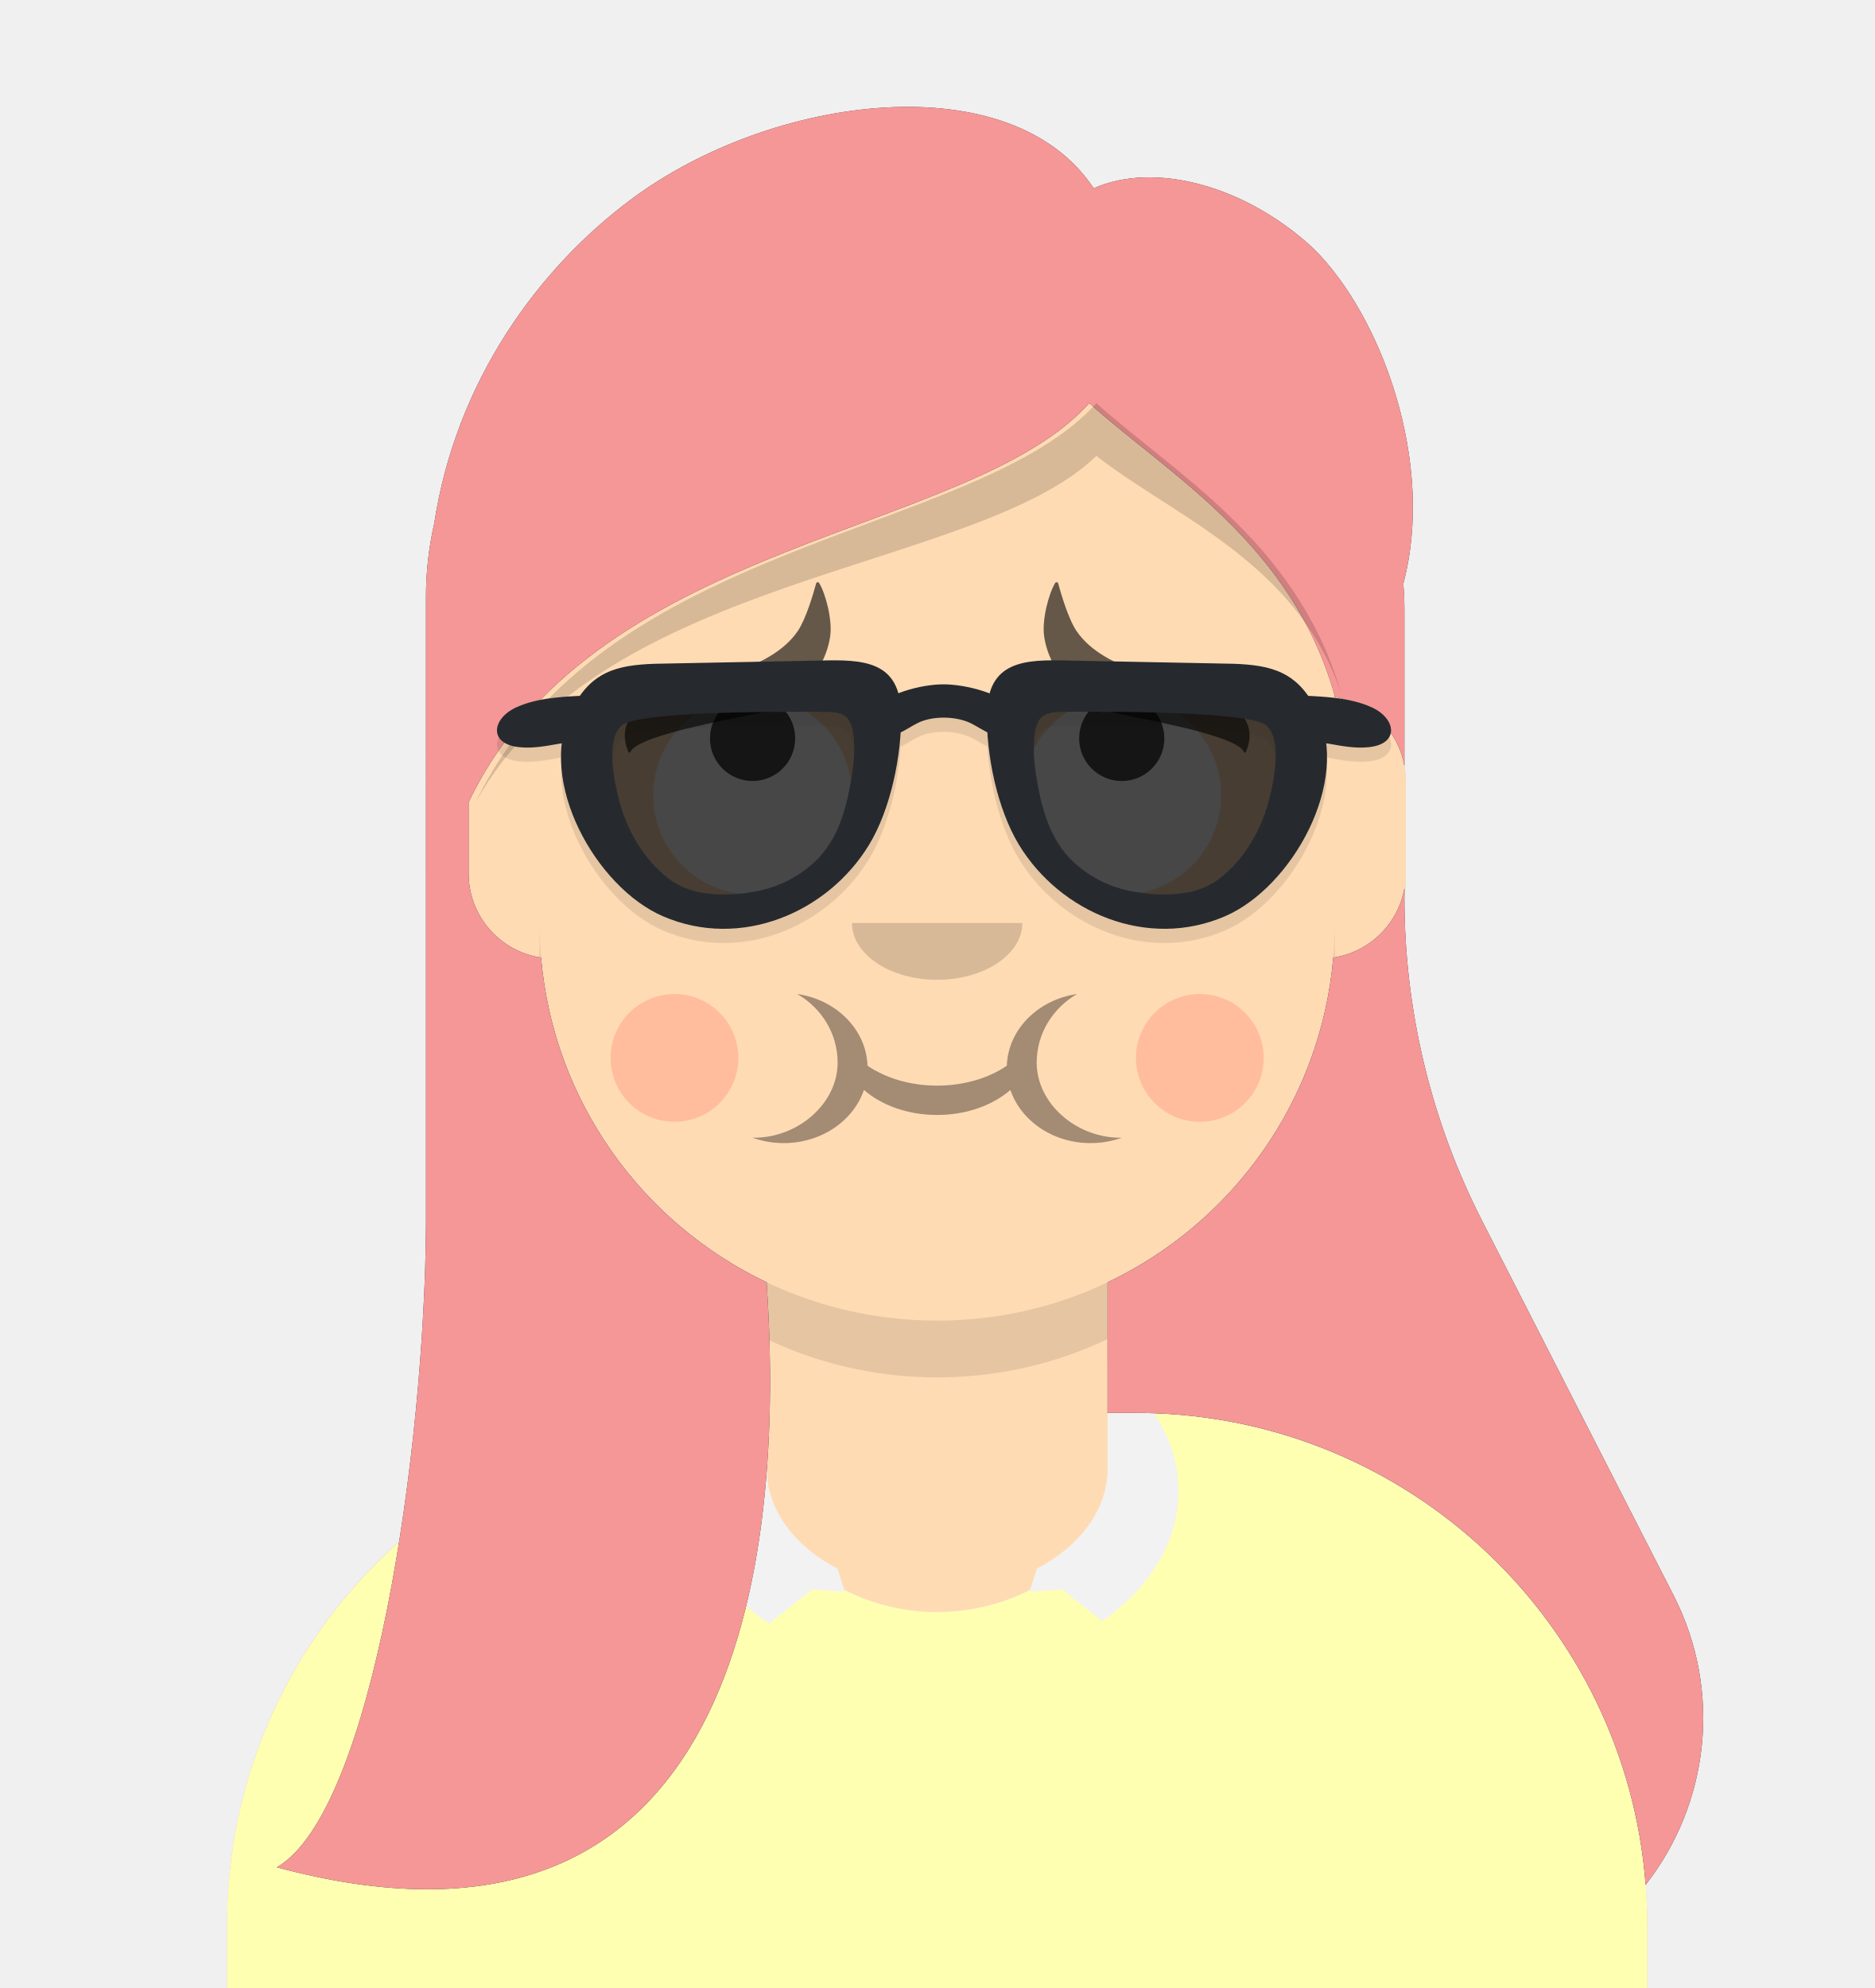
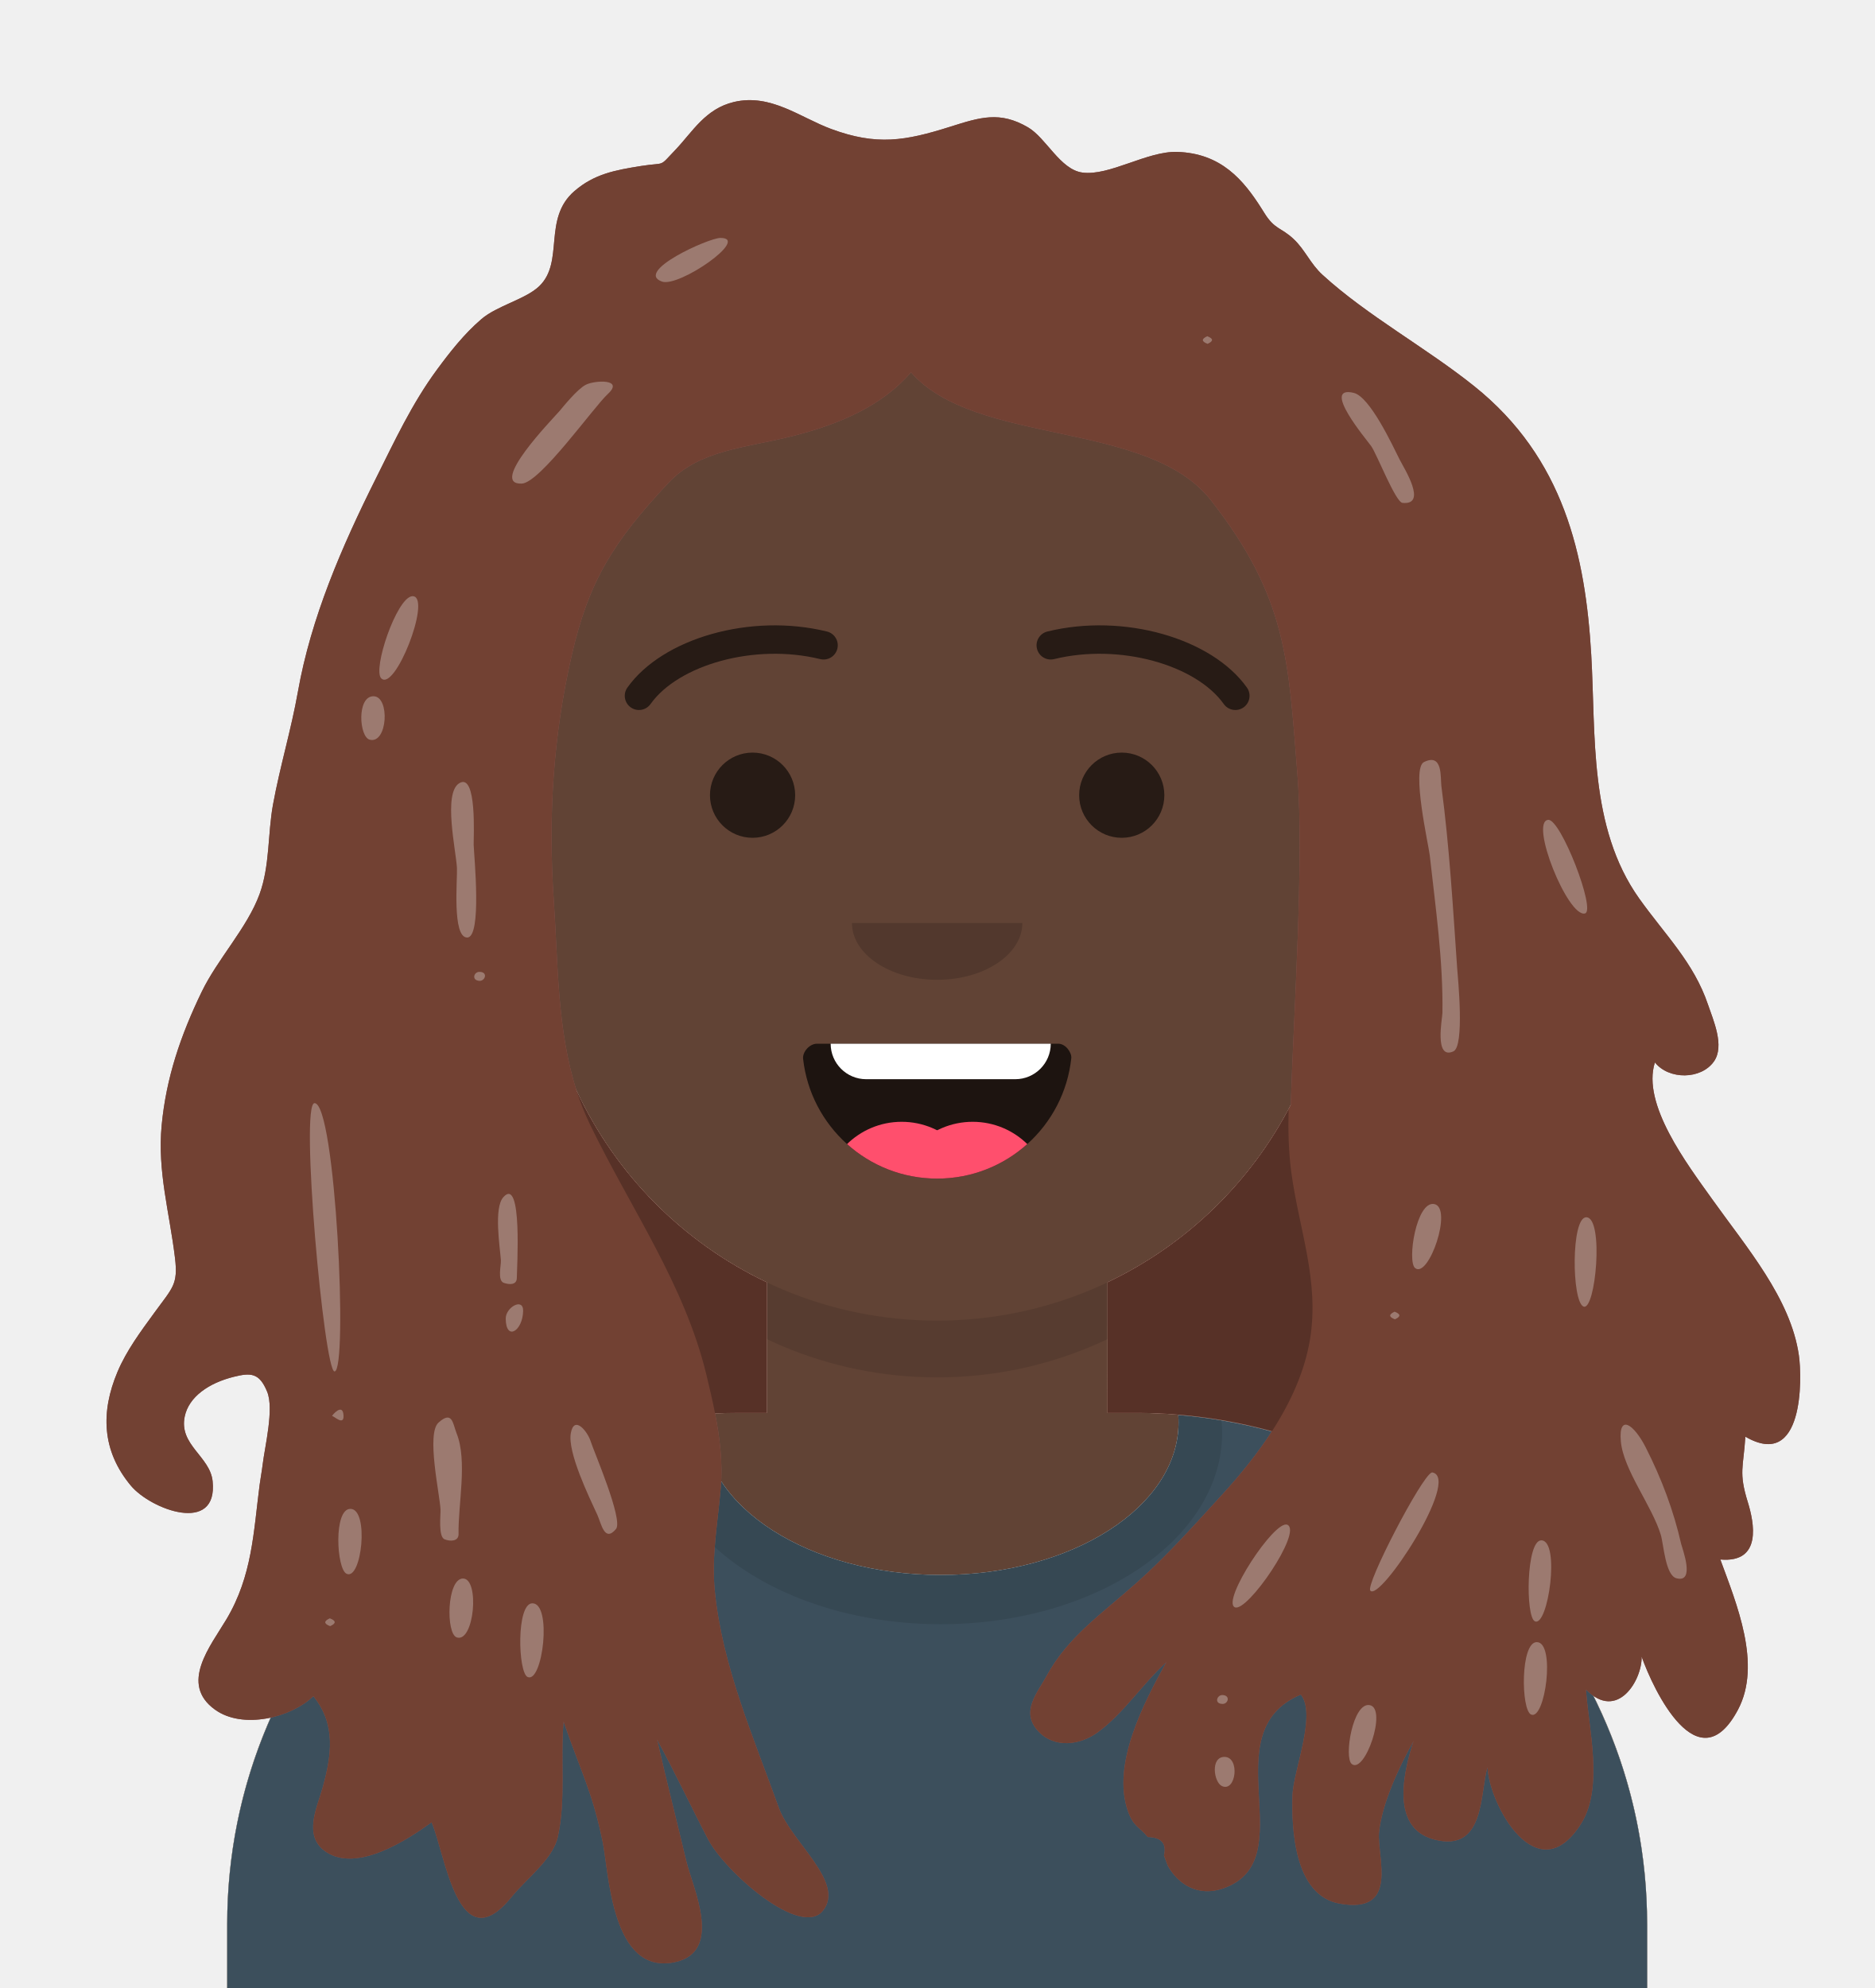
<svg xmlns="http://www.w3.org/2000/svg" xmlns:xlink="http://www.w3.org/1999/xlink" width="264px" height="280px" viewBox="0 0 264 280" version="1.1">
  <defs>
    <path d="M100,0 C130.928,-5.68137151e-15 156,25.072 156,56 L156.001,62.166 C161.676,63.119 166,68.054 166,74 L166,88 C166,94.052 161.519,99.058 155.694,99.881 C153.628,119.686 141.238,136.422 124.001,144.61 L124,163 L128,163 C167.765,163 200,195.235 200,235 L200,244 L0,244 L0,235 C-4.86974701e-15,195.235 32.235,163 72,163 L76,163 L76,144.611 C58.763,136.422 46.372,119.687 44.305,99.881 C38.481,99.058 34,94.052 34,88 L34,74 C34,68.054 38.325,63.118 44,62.166 L44,56 C44,25.072 69.072,5.68137151e-15 100,0 Z" id="transparent_path-1" />
    <path d="M83,36.348 C83,52.629 105.162,65.828 132.5,65.828 C159.838,65.828 182,52.629 182,36.348 C182,34.985 181.845,33.645 181.544,32.331 C210.784,41.488 232,68.792 232,101.052 L232,110 L32,110 L32,101.052 C32,68.397 53.739,40.82 83.534,32.002 C83.182,33.421 83,34.871 83,36.348 Z" id="transparent_path-3" />
    <rect id="transparent_path-5" x="0" y="0" width="264" height="280" />
    <path d="M74,0 C114.869,0 148,33.131 148,74 L148,84.148 L148,197.608 C135.525,187.237 119.491,181 102,181 L102,181 L98,181 L98,162.611 C115.531,154.283 128.048,137.115 129.791,116.867 C135.569,116.002 140,111.019 140,105 L140,105 L140,92 C140,87.354 137.359,83.324 133.497,81.33 C132.724,81.05 131.952,80.748 131.181,80.426 C130.795,80.32 130.401,80.233 130,80.166 L130,80.166 L130,79.917 C117.224,74.234 104.878,63.071 96.11,47.885 C93.175,42.801 90.831,37.595 89.066,32.397 C80.431,42.941 67.745,53.602 52.342,62.495 C42.778,68.017 33.147,72.291 24,75.266 L24,137.247 C29.602,148.318 38.773,157.278 50,162.611 L50,162.611 L50,181 L46,181 C38.327,181 30.935,182.2 24,184.423 L24,230 C24,244.106 13.569,255.776 0,257.716 L0,74 C0,33.131 33.131,0 74,0 Z" id="transparent_path-7" />
  </defs>
  <g id="transparent_Avataaar/Default" stroke="none" stroke-width="1" fill="none" fill-rule="evenodd">
    <g id="transparent_Body" transform="translate(32, 36)">
      <mask id="transparent_mask-2" fill="white">
        <use xlink:href="#transparent_path-1" />
      </mask>
      <use fill="#D0C6AC" xlink:href="#transparent_path-1" />
-       <g id="transparent_Skin-Color" mask="url(#transparent_mask-2)" fill="#FFDBB4">
+       <g id="transparent_Skin-Color" mask="url(#transparent_mask-2)" fill="#614335">
        <g transform="translate(-32, 0)" id="transparent_Color">
          <rect x="0" y="0" width="264" height="244" />
        </g>
      </g>
      <path d="M44,94 C44,124.928 69.072,150 100,150 C130.928,150 156,124.928 156,94 L156,94 L156,102 C156,132.928 130.928,158 100,158 C69.072,158 44,132.928 44,102 Z" id="transparent_Neck-Shadow" fill-opacity="0.1" fill="#000000" mask="url(#transparent_mask-2)" />
    </g>
    <g id="transparent_Clothing" transform="translate(0, 170)">
      <defs>
-         <path d="M160,29.052 C199.765,29.052 232,61.287 232,101.052 L232,110 L32,110 L32,101.052 C32,61.287 64.235,29.052 104,29.052 L105.192,29.052 C105.065,30.036 105,31.037 105,32.052 C105,45.859 117.088,57.052 132,57.052 C146.912,57.052 159,45.859 159,32.052 C159,31.037 158.935,30.036 158.808,29.052 L160,29.052 Z" id="collar_sweater_path-1" />
+         <path d="M99,30.348 C99,42.211 113.998,51.828 132.5,51.828 C151.002,51.828 166,42.211 166,30.348 C166,29.995 165.987,29.644 165.96,29.295 C202.936,32.325 232,63.294 232,101.052 L232,110 L32,110 L32,101.052 C32,62.952 61.593,31.764 99.047,29.219 C99.015,29.595 99,29.97 99,30.348 Z" id="shirt_crew_neck_path-1" />
      </defs>
-       <g id="collar_sweater_Clothing/Collar-+-Sweater" stroke="none" stroke-width="1" fill="none" fill-rule="evenodd">
-         <mask id="collar_sweater_mask-2" fill="white">
-           <use xlink:href="#collar_sweater_path-1" />
+       <g id="shirt_crew_neck_Clothing/Shirt-Crew-Neck" stroke="none" stroke-width="1" fill="none" fill-rule="evenodd">
+         <mask id="shirt_crew_neck_mask-2" fill="white">
+           <use xlink:href="#shirt_crew_neck_path-1" />
        </mask>
-         <use id="collar_sweater_Clothes" fill="#E6E6E6" xlink:href="#collar_sweater_path-1" />
-         <g id="collar_sweater_Fabric-Color" mask="url(#collar_sweater_mask-2)" fill="#FFFFB1">
-           <rect id="collar_sweater_🖍Color" x="0" y="0" width="264" height="110" />
+         <use id="shirt_crew_neck_Clothes" fill="#E6E6E6" xlink:href="#shirt_crew_neck_path-1" />
+         <g id="shirt_crew_neck_Fabric-Color" mask="url(#shirt_crew_neck_mask-2)" fill="#3C4F5C">
+           <rect id="shirt_crew_neck_🖍Color" x="0" y="0" width="264" height="110" />
        </g>
-         <path d="M118.078,50.996 L118,51.057 L119,54.208 L114.421,53.875 L108.309,58.692 C101.362,54.08 97,47.426 97,40.028 C97,32.74 101.233,26.174 108,21.572 L108,36.877 C108,42.7 111.978,47.853 118.078,50.996 Z M166,40.028 C166,47.233 161.863,53.733 155.229,58.327 L149.58,53.875 L145,54.208 L146,51.057 L146.015,51.066 L145.923,50.995 C152.023,47.853 156,42.7 156,36.877 L156.001,22.28 C162.182,26.836 166,33.106 166,40.028 Z" id="collar_sweater_Collar" fill="#F2F2F2" />
+         <g id="shirt_crew_neck_Shadowy" opacity="0.6" mask="url(#shirt_crew_neck_mask-2)" fill="#000000" fill-opacity="0.16">
+           <g transform="translate(92, 4)" id="shirt_crew_neck_Hola-👋🏼">
+             <ellipse cx="40.5" cy="27.848" rx="39.635" ry="26.914" />
+           </g>
+         </g>
      </g>
    </g>
    <g id="transparent_Face" transform="translate(76, 82)" fill="#000000">
      <g id="transparent_Mouth" transform="translate(2, 52)">
-         <g id="eating_Mouth/Eating" stroke="none" stroke-width="1" fill="none" fill-rule="evenodd">
-           <g id="eating_Om-Nom-Nom" opacity="0.6" transform="translate(28, 6)" fill="#000000" fill-opacity="0.6">
-             <path d="M45.706,0 C42.34,1.959 40.02,5.495 40.02,9.677 C40.02,15.345 45.493,20.245 51.823,20.245 C51.882,20.245 51.941,20.245 52,20.244 C50.642,20.732 49.16,21 47.608,21 C42.286,21 37.787,17.847 36.314,13.514 C33.84,15.669 30.138,17.039 26,17.039 C21.862,17.039 18.16,15.669 15.685,13.513 C14.213,17.847 9.714,21 4.392,21 C2.84,21 1.358,20.732 0,20.244 C0.059,20.245 0.118,20.245 0.177,20.245 C6.507,20.245 11.98,15.345 11.98,9.677 C11.98,5.495 9.66,1.959 6.294,0 C11.792,0.797 16.017,4.995 16.191,10.105 C18.754,11.842 22.205,12.906 26,12.906 C29.795,12.906 33.246,11.842 35.81,10.106 C35.983,4.995 40.208,0.797 45.706,0 Z" id="eating_Delicious" />
+         <defs>
+           <path d="M35.118,15.128 C36.176,24.62 44.226,32 54,32 C63.804,32 71.874,24.574 72.892,15.04 C72.974,14.273 72.117,13 71.043,13 C56.149,13 44.738,13 37.087,13 C36.007,13 35.012,14.178 35.118,15.128 Z" id="smile_path-1" />
+         </defs>
+         <g id="smile_Mouth/Smile" stroke="none" stroke-width="1" fill="none" fill-rule="evenodd">
+           <mask id="smile_mask-2" fill="white">
+             <use xlink:href="#smile_path-1" />
+           </mask>
+           <use id="smile_Mouth" fill-opacity="0.7" fill="#000000" xlink:href="#smile_path-1" />
+           <path d="M44,2 L65,2 C67.761,2 70,4.239 70,7 L70,13 C70,15.761 67.761,18 65,18 L44,18 C41.239,18 39,15.761 39,13 L39,7 C39,4.239 41.239,2 44,2 Z" id="smile_Teeth" fill="#FFFFFF" mask="url(#smile_mask-2)" />
+           <g id="smile_Tongue" mask="url(#smile_mask-2)" fill="#FF4F6D">
+             <g transform="translate(38, 24)">
+               <circle cx="11" cy="11" r="11" />
+               <circle cx="21" cy="11" r="11" />
+             </g>
          </g>
-           <circle id="eating_Redish" fill-opacity="0.2" fill="#FF4646" cx="17" cy="15" r="9" />
-           <circle id="eating_Redish" fill-opacity="0.2" fill="#FF4646" cx="91" cy="15" r="9" />
        </g>
      </g>
      <g id="transparent_Nose" transform="translate(28, 40)" fill-opacity="0.16">
        <g id="default_Nose/Default" stroke="none" stroke-width="1" fill="none" fill-rule="evenodd" fill-opacity="0.16">
          <path d="M16,8 C16,12.418 21.373,16 28,16 L28,16 C34.627,16 40,12.418 40,8" id="default_Nose" fill="#000000" />
        </g>
      </g>
      <g id="transparent_Eyes" transform="translate(0, 8)">
-         <g id="eye_roll_Eyes/Eye-Roll-🙄" stroke="none" stroke-width="1" fill="none" fill-rule="evenodd">
-           <circle id="eye_roll_Eyeball" fill="#FFFFFF" cx="30" cy="22" r="14" />
-           <circle id="eye_roll_The-white-stuff" fill="#FFFFFF" cx="82" cy="22" r="14" />
-           <circle id="eye_roll_Eye" fill-opacity="0.7" fill="#000000" cx="30" cy="14" r="6" />
-           <circle id="eye_roll_Eye" fill-opacity="0.7" fill="#000000" cx="82" cy="14" r="6" />
+         <g id="default_Eyes/Default-😀" stroke="none" stroke-width="1" fill="none" fill-rule="evenodd" fill-opacity="0.6">
+           <circle id="default_Eye" fill="#000000" cx="30" cy="22" r="6" />
+           <circle id="default_Eye" fill="#000000" cx="82" cy="22" r="6" />
        </g>
      </g>
      <g id="transparent_Eyebrow" fill-opacity="0.6">
-         <g id="frown_natural_Eyebrow/Natural/Frown-Natural" stroke="none" stroke-width="1" fill="none" fill-rule="evenodd" fill-opacity="0.6">
-           <path d="M36.369,6.876 C34.399,9.781 30.824,11.517 27.632,12.56 C23.689,13.849 9.081,15.939 12.52,23.908 C12.572,24.03 12.739,24.031 12.792,23.91 C13.945,21.265 30.257,18.787 31.765,18.206 C36.21,16.497 40.158,12.715 40.927,7.663 C41.279,5.346 40.29,1.614 39.379,0.113 C39.27,-0.067 39.005,-0.023 38.95,0.182 C38.59,1.513 37.539,5.153 36.369,6.876" id="frown_natural_Fill-5" fill="#000000" />
-           <path d="M95.369,6.876 C93.399,9.781 89.824,11.517 86.632,12.56 C82.689,13.849 68.081,15.939 71.52,23.908 C71.572,24.03 71.739,24.031 71.792,23.91 C72.945,21.265 89.257,18.787 90.765,18.206 C95.21,16.497 99.158,12.715 99.927,7.663 C100.279,5.346 99.29,1.614 98.379,0.113 C98.27,-0.067 98.005,-0.023 97.95,0.182 C97.59,1.513 96.539,5.153 95.369,6.876" id="frown_natural_Fill-5" fill="#000000" transform="translate(85.5, 12) scale(-1, 1) translate(-85.5, -12) " />
+         <g id="default_Eyebrow/Outline/Default" stroke="none" stroke-width="1" fill="none" fill-rule="evenodd" fill-opacity="0.6">
+           <g id="default_I-Browse" transform="translate(12, 6)" fill="#000000" fill-rule="nonzero">
+             <path d="M3.63,11.159 C7.545,5.65 18.278,2.561 27.523,4.831 C28.596,5.095 29.679,4.439 29.942,3.366 C30.206,2.293 29.55,1.21 28.477,0.947 C17.74,-1.69 5.312,1.887 0.37,8.841 C-0.27,9.742 -0.059,10.99 0.841,11.63 C1.742,12.27 2.99,12.059 3.63,11.159 Z" id="default_Eyebrow" />
+             <path d="M61.63,11.159 C65.545,5.65 76.278,2.561 85.523,4.831 C86.596,5.095 87.679,4.439 87.942,3.366 C88.206,2.293 87.55,1.21 86.477,0.947 C75.74,-1.69 63.312,1.887 58.37,8.841 C57.73,9.742 57.941,10.99 58.841,11.63 C59.742,12.27 60.99,12.059 61.63,11.159 Z" id="default_Eyebrow" transform="translate(73.00015, 6.039198) scale(-1, 1) translate(-73.00015, -6.039198) " />
+           </g>
        </g>
      </g>
    </g>
    <g id="transparent_Top">
      <defs>
-         <path d="M115.047,11.522 C123.697,7.681 136.518,11.182 146,20 C155.566,29.416 163.201,50.2 158.657,67.207 C158.762,68.471 158.815,69.75 158.815,71.041 L158.815,92.892 C157.934,87.918 153.989,84.003 149,83.166 L149,83 C142.963,61.462 125.227,51.578 114.427,41.775 C97.707,60.484 45.874,60.736 27.545,96.893 L27,98 L27,108 C27,114.019 31.431,119.003 37.209,119.867 C38.952,140.115 51.469,157.283 69,165.611 L68.999,166 C68.999,166 69,166 69,166 C71.93,209.855 62.358,264.797 0,248 C13.642,240.016 20.847,188.781 21.001,157.287 L21,69.046 C21,65.518 21.397,62.082 22.15,58.781 C25.201,38.737 36.773,22.813 50,13 C69.905,-1.76 103.442,-6.018 115.047,11.522 Z M158.815,110.108 L158.815,111.47 C158.815,127.299 162.573,142.901 169.778,156.994 L196.727,209.701 C203.69,223.321 201.645,239.175 192.789,250.471 C189.995,213.661 159.522,184.587 122.135,184.009 L121,184 L117,183.999 L117.001,165.61 C134.531,157.282 147.048,140.115 148.791,119.868 C153.877,119.107 157.921,115.152 158.815,110.108 Z" id="straight_1_path-1" />
+         <path d="M88.402,0.357 C93.565,-0.846 97.691,2.539 102.063,4.161 C108.488,6.544 112.509,5.849 118.818,3.855 C123.056,2.516 125.824,1.618 129.79,3.93 C132.352,5.424 134.324,9.876 137.446,10.303 C141.249,10.823 146.585,7.262 150.804,7.394 C157,7.589 160.136,11.326 162.739,15.445 L163.055,15.951 C164.553,18.374 165.4,17.971 167.213,19.672 C168.829,21.189 169.557,23.137 171.279,24.71 C177.591,30.478 185.862,34.955 192.649,40.392 C205.315,50.539 208.31,64.27 209.129,78.219 C209.786,89.399 208.764,102.531 215.872,112.532 C219.523,117.669 223.562,121.533 225.582,127.513 C226.322,129.699 227.945,133.307 226.413,135.495 C224.604,138.079 220.054,138.105 218.097,135.637 C216.2,141.511 222.669,149.992 226.135,154.863 C230.969,161.654 237.232,168.864 238.378,176.915 C238.833,180.113 239.086,193.152 230.836,188.347 C230.567,192.712 229.869,193.331 231.176,197.553 C232.062,200.412 233.256,206.168 227.312,205.648 C229.569,211.823 233.193,220.413 229.795,226.808 C224.207,237.325 217.902,224.075 216.224,219.323 C216.326,222.602 212.799,228.513 208.386,223.953 C208.734,229.366 210.898,237.731 207.725,242.807 C201.565,252.66 194.749,240.186 194.52,234.91 C193.409,238.475 194.245,247.047 186.928,245.061 C180.603,243.345 182.889,234.971 184.112,231.191 C182.101,234.748 179.63,240.044 179.241,244.06 C178.905,247.513 182.182,255.63 173.686,254.11 C167.166,252.944 166.933,243.218 167.044,238.931 C167.135,235.454 170.499,227.504 168.221,224.675 C155.493,230.016 168.829,247.983 157.269,251.977 C153.731,253.2 150.944,251.383 149.489,248.789 C149.308,248.305 149.128,247.822 148.948,247.338 C149.35,245.644 148.591,244.776 146.672,244.733 C145.456,243.255 144.657,243.299 143.871,241.082 C141.558,234.561 146.062,225.892 149.3,220.077 C145.948,223.134 143.247,227.333 139.61,229.992 C137.149,231.792 133.524,232.304 131.225,229.817 C128.707,227.094 131.086,224.483 132.444,222 C135.444,216.515 140.171,213.319 145.112,208.918 C149.431,205.07 153.281,200.739 157.112,196.551 C159.669,193.757 162.113,190.752 164.163,187.579 C158.297,185.963 152.132,185.071 145.769,185.004 L145,185 L141,185 L141.001,166.61 C152.098,161.338 161.187,152.524 166.805,141.629 C167.219,128.654 168.7,107.043 167.747,95.092 C166.477,79.15 166.356,70.247 155.554,56.449 C146.672,45.103 122.401,48.85 113.318,38.439 C109.194,43.219 103.176,45.76 96.583,47.429 C90.068,49.078 83.522,49.347 79.163,53.993 C71.361,62.307 67.926,67.872 65.537,78.248 C62.889,89.748 62.196,101.146 63.001,112.826 C63.612,121.69 63.447,131.019 66.213,139.629 C71.722,151.445 81.231,161.02 93,166.611 L93,185 L89,185 C87.9,185 86.806,185.025 85.718,185.073 C86.389,188.511 86.81,192.004 86.53,195.413 C86.12,200.404 85.185,205.067 85.684,210.116 C86.72,220.618 91.092,230.6 94.701,240.624 C96.435,245.439 104.058,251.106 100.931,255.084 C97.804,259.061 87.116,249.614 84.725,245.034 C82.292,240.371 80.079,235.626 77.546,231 C79.172,238.077 79.985,241.071 81.668,248.14 C82.547,251.831 86.947,260.886 80.067,262.355 C71.124,264.264 70.777,249.766 69.893,245.445 C68.421,238.262 66.787,235.472 64.383,228.475 C63.905,233.819 64.735,239.387 63.579,244.677 C62.882,247.867 59.222,250.506 57.024,253.211 C49.492,262.486 47.699,246.927 45.789,242.66 C42.484,245.061 35.289,249.82 30.881,246.799 C27.626,244.568 29.694,240.526 30.45,237.766 C31.668,233.32 32.392,228.924 29.136,224.897 C26.049,227.9 19.218,229.649 15.259,226.779 C10.251,223.149 14.643,217.842 16.887,214.076 C20.541,207.947 20.701,201.806 21.569,195.132 C21.692,194.185 21.874,193.288 21.996,192.266 C22.302,189.721 23.623,184.436 22.627,182.015 C21.528,179.343 20.328,179.317 17.892,179.925 C14.443,180.787 11.602,182.715 11.019,185.503 C10.176,189.527 14.587,191.114 14.948,194.622 C15.724,202.173 6.245,198.628 3.425,195.24 C-0.684,190.304 -0.815,184.842 1.546,179.227 C2.811,176.222 4.804,173.549 6.771,170.849 C9.327,167.341 10.094,166.919 9.651,163.202 C8.885,156.786 7.148,151.019 7.772,144.475 C8.408,137.819 10.414,131.887 13.402,125.704 C15.655,121.043 19.815,116.686 21.554,111.947 C23.02,107.952 22.7,103.445 23.45,99.33 C24.424,93.995 26.017,88.765 26.962,83.418 C28.803,73.017 33.121,63.027 37.964,53.346 C40.568,48.144 42.993,42.888 46.544,38.066 C48.368,35.59 50.358,33.047 52.792,30.955 C55.022,29.038 59.032,28.155 60.957,26.301 C64.524,22.867 61.398,16.807 65.91,12.912 C68.702,10.502 71.608,9.968 75.289,9.38 C78.887,8.806 77.697,9.661 80.158,7.075 C82.544,4.57 84.352,1.302 88.402,0.357 Z" id="dreads_path-1" />
      </defs>
-       <g id="straight_1_Top/Long-Hair/Straight" stroke="none" stroke-width="1" fill="none" fill-rule="evenodd">
-         <g id="straight_1_Hair" transform="translate(39, 15)">
-           <mask id="straight_1_mask-2" fill="white">
-             <use xlink:href="#straight_1_path-1" />
+       <g id="dreads_Top/Long-Hair/Dreads" stroke="none" stroke-width="1" fill="none" fill-rule="evenodd">
+         <g id="dreads_template-for-hairstyles" transform="translate(63, 87)" />
+         <g id="dreads_Facial-Hair" transform="translate(49, 72)" />
+         <g id="dreads_Hair" transform="translate(15, 14)">
+           <mask id="dreads_mask-2" fill="white">
+             <use xlink:href="#dreads_path-1" />
          </mask>
-           <use fill="#272C2E" xlink:href="#straight_1_path-1" />
-           <g id="straight_1_Hair-Color" mask="url(#straight_1_mask-2)" fill="#F59797">
-             <g transform="translate(-39, -15)" id="straight_1_Color">
+           <use id="dreads_No-Woman" fill="#8D5A5A" xlink:href="#dreads_path-1" />
+           <g id="dreads_Hair-Color" mask="url(#dreads_mask-2)" fill="#724133">
+             <g transform="translate(-15, -14)" id="dreads_Color">
              <rect x="0" y="0" width="264" height="280" />
            </g>
          </g>
+           <path d="M166.875,151.056 C167.945,159.1 170.876,166.366 169.516,174.636 C168.771,179.168 166.79,183.512 164.163,187.579 C158.297,185.963 152.132,185.071 145.769,185.004 L145,185 L140.999,185 L141,166.611 C151.902,161.432 160.865,152.834 166.504,142.203 C166.425,145.197 166.492,148.177 166.875,151.056 Z M92.999,166.61 L92.999,185 L89,185 C87.9,185 86.806,185.025 85.718,185.073 C85.357,183.223 84.923,181.387 84.488,179.59 C81.418,166.921 73.917,156.342 68.162,144.509 C67.386,142.914 66.745,141.284 66.213,139.628 C71.721,151.444 81.23,161.019 92.999,166.61 Z" id="dreads_Shadows" fill-opacity="0.24" fill="#000000" mask="url(#dreads_mask-2)" />
+           <path d="M157.465,233.451 C159.694,233.451 159.105,238.478 157.111,237.558 C155.958,237.026 155.468,233.451 157.465,233.451 Z M177.946,226.162 C180.421,226.656 177.248,235.911 175.396,234.452 C174.272,233.567 175.535,225.68 177.946,226.162 Z M201.456,217.283 C204.139,217.283 202.641,228.384 200.651,227.481 C199.226,226.836 199.136,217.283 201.456,217.283 Z M157.165,224.736 C158.337,224.764 158.01,225.987 157.216,225.987 C155.981,225.987 156.39,224.743 157.165,224.736 Z M59.986,211.816 C62.801,211.816 61.439,223.103 59.323,222.201 C57.956,221.618 57.691,211.816 59.986,211.816 Z M50.213,208.326 C52.593,208.326 51.801,217.38 49.35,216.626 C47.773,216.14 47.927,208.326 50.213,208.326 Z M31.457,213.932 C32.357,214.277 32.372,214.644 31.499,215.035 C30.599,214.692 30.585,214.323 31.457,213.932 Z M202.089,202.951 C204.808,202.951 203.051,215.231 201.187,214.353 C199.854,213.724 199.957,202.941 202.089,202.951 Z M166.333,200.759 C168.488,201.726 160.675,213.164 158.927,212.378 C156.999,211.51 164.551,199.956 166.333,200.759 Z M186.706,193.385 L186.755,193.385 C190.834,194.2 179.304,211.739 178.004,210.02 C177.34,209.141 185.186,193.988 186.65,193.4 L186.706,193.385 Z M216.81,189.876 C219.046,194.283 220.723,198.747 221.791,203.447 C221.928,204.05 223.845,209.009 221.128,208.291 C219.566,207.878 219.326,203.506 218.927,202.181 C217.698,198.095 213.647,193.018 213.295,188.987 C212.955,185.09 215.135,186.575 216.81,189.876 Z M34.353,198.516 C37.035,198.516 35.948,208.68 33.808,207.655 C32.396,206.978 31.956,198.516 34.353,198.516 Z M49.309,187.866 C50.873,191.769 49.506,197.898 49.59,202.055 C49.611,203.113 48.411,203.129 47.611,202.799 C46.702,202.423 47.082,199.293 47.047,198.599 C46.933,196.411 45.03,187.927 46.761,186.368 C48.735,184.59 48.778,186.541 49.309,187.866 Z M68.193,188.992 C68.605,190.333 72.824,200.072 71.764,201.353 C70.143,203.311 69.677,200.536 69.147,199.386 C67.969,196.831 64.909,190.54 65.401,187.85 C65.878,185.242 67.776,187.649 68.193,188.992 Z M33.387,185.393 C33.447,186.856 32.065,185.446 31.777,185.439 C31.686,185.436 33.309,183.452 33.387,185.393 Z M29.3,141.371 C32.265,141.329 34.05,179.107 32.121,179.162 C30.661,179.198 27.217,141.401 29.3,141.371 Z M58.684,170.629 C58.632,173.476 56.263,174.944 56.231,171.73 C56.215,170.12 58.714,168.72 58.684,170.629 Z M181.434,170.747 C182.309,171.08 182.323,171.438 181.477,171.818 C180.602,171.485 180.587,171.128 181.434,170.747 Z M208.425,157.447 C210.967,157.447 209.736,170.786 208.025,170.015 C206.37,169.269 206.274,157.447 208.425,157.447 Z M57.795,165.998 C57.786,167.012 56.723,166.951 55.963,166.686 C55.026,166.358 55.6,164.202 55.55,163.495 C55.42,161.636 54.527,156.157 55.89,154.622 C58.616,151.553 57.806,164.57 57.795,165.998 Z M187.023,155.587 C189.67,156.113 186.238,166.133 184.321,164.603 C183.165,163.681 184.491,155.085 187.023,155.587 Z M188.023,96.745 C189.152,105.214 189.651,113.824 190.242,122.333 C190.352,123.796 191.311,133.351 189.718,134.079 C186.976,135.333 188.157,129.429 188.168,128.666 C188.275,121.229 187.199,113.854 186.381,106.457 C186.226,105.052 183.756,94.232 185.565,93.335 C188.272,91.994 187.868,95.581 188.023,96.745 Z M52.519,122.883 C53.767,122.883 53.354,124.143 52.57,124.149 C51.385,124.119 51.715,122.883 52.519,122.883 Z M51.717,104.963 C51.761,106.5 52.928,118.098 50.79,118.047 C48.658,117.996 49.443,109.828 49.361,108.248 C49.236,105.826 47.381,97.711 49.689,96.309 C52.218,94.772 51.691,104.016 51.717,104.963 Z M203.072,101.471 C204.84,101.329 209.831,114.242 208.25,114.654 C205.848,115.274 200.377,101.688 203.072,101.471 Z M37.6,84.063 C39.951,84.063 39.606,90.802 37.086,90.186 C35.575,89.817 35.232,84.063 37.6,84.063 Z M43.147,69.968 L43.254,69.981 C45.701,70.466 40.617,83.486 38.693,81.536 C37.46,80.287 40.841,70.232 43.038,69.973 L43.147,69.968 Z M175.668,41.331 C177.959,41.87 181.116,48.683 182.149,50.741 C182.743,51.924 186.134,57.201 182.541,56.827 C181.564,56.726 178.952,50.006 178.14,48.844 C177.531,47.974 170.965,40.223 175.668,41.331 Z M70.619,41.486 C68.614,43.33 61.076,54.005 58.493,54.112 C53.786,54.307 62.771,45.087 63.79,43.914 C64.245,43.387 66.276,40.822 67.512,40.191 C68.773,39.548 72.956,39.332 70.619,41.486 Z M155.048,33.356 C155.922,33.69 155.937,34.047 155.09,34.428 C154.216,34.095 154.201,33.737 155.048,33.356 Z M86.48,19.509 C90.737,19.509 80.636,26.518 78.239,25.659 C74.319,24.253 84.808,19.509 86.48,19.509 Z" id="dreads_Highlights" fill-opacity="0.3" fill="#FFFFFF" mask="url(#dreads_mask-2)" />
        </g>
-         <path d="M188.685,96.921 L188.952,97.836 L188.761,97.268 C182.509,79.124 165.091,72.606 154.43,64.208 C137.535,80.607 84.823,80.665 67,113 C84.823,75.738 137.539,75.673 154.432,56.775 C165.044,66.413 182.367,76.129 188.685,96.921 Z M188.952,97.836 L188.959,97.857 L189,98 L189,98 L188.952,97.836 Z" id="straight_1_Shadow" fill-opacity="0.16" fill="#000000" />
-         <g id="straight_1_Facial-Hair" transform="translate(49, 72)" />
-         <g id="straight_1_Accessory" transform="translate(62, 85)">
-           <defs>
-             <filter x="-3.2%" y="-10.5%" width="106.3%" height="121.1%" filterUnits="objectBoundingBox" id="sunglasses_filter-1">
-               <feOffset dx="0" dy="2" in="SourceAlpha" result="shadowOffsetOuter1" />
-               <feColorMatrix values="0 0 0 0 0   0 0 0 0 0   0 0 0 0 0  0 0 0 0.1 0" type="matrix" in="shadowOffsetOuter1" result="shadowMatrixOuter1" />
-               <feMerge>
-                 <feMergeNode in="shadowMatrixOuter1" />
-                 <feMergeNode in="SourceGraphic" />
-               </feMerge>
-             </filter>
-             <linearGradient x1="50%" y1="0%" x2="50%" y2="70.506%" id="sunglasses_linearGradient-2">
-               <stop stop-color="#FFFFFF" stop-opacity="0.5" offset="0%" />
-               <stop stop-color="#000000" stop-opacity="0.5" offset="100%" />
-             </linearGradient>
-             <path d="M47.01,6.277 C49.521,6.301 50.708,6.726 51.136,9.392 C51.569,12.092 51.148,15.128 50.648,17.787 C49.886,21.848 48.617,25.826 45.664,28.794 C44.109,30.358 42.212,31.603 40.194,32.454 C39.123,32.906 37.991,33.232 36.86,33.48 C36.529,33.552 33.706,33.948 35.438,33.747 C31.397,34.216 27.013,34.197 23.638,31.579 C19.898,28.678 17.337,24.086 16.211,19.513 C15.552,16.837 14.167,10.437 16.697,8.297 C19.595,5.845 47.01,6.277 47.01,6.277 L47.01,6.277 Z" id="sunglasses_path-3" />
-             <linearGradient x1="50%" y1="0%" x2="50%" y2="100%" id="sunglasses_linearGradient-4">
-               <stop stop-color="#FFFFFF" stop-opacity="0.5" offset="0%" />
-               <stop stop-color="#000000" stop-opacity="0.5" offset="70.506%" />
-             </linearGradient>
-             <path d="M78.919,6.275 C76.408,6.299 75.221,6.724 74.794,9.389 C74.36,12.089 74.782,15.125 75.281,17.784 C76.044,21.845 77.313,25.824 80.265,28.792 C81.821,30.355 83.718,31.601 85.736,32.452 C86.807,32.903 87.939,33.23 89.07,33.477 C89.4,33.549 92.223,33.946 90.492,33.744 C94.533,34.214 98.917,34.195 102.292,31.577 C106.032,28.675 108.593,24.084 109.719,19.511 C110.378,16.834 111.762,10.434 109.233,8.294 C106.335,5.843 78.919,6.275 78.919,6.275 L78.919,6.275 Z" id="sunglasses_path-5" />
-           </defs>
-           <g id="sunglasses_Top/_Resources/Sunglasses" stroke="none" stroke-width="1" fill="none" fill-rule="evenodd">
-             <g id="sunglasses_Sunglasses" filter="url(#sunglasses_filter-1)" transform="translate(8, 8)">
-               <g id="sunglasses_shades">
-                 <use fill-opacity="0.7" fill="#000000" xlink:href="#sunglasses_path-3" />
-                 <use fill="url(#linearGradient-2)" style="mix-blend-mode: screen;" xlink:href="#sunglasses_path-3" />
-               </g>
-               <g id="sunglasses_shades">
-                 <use fill-opacity="0.7" fill="#000000" xlink:href="#sunglasses_path-5" />
-                 <use fill="url(#linearGradient-4)" style="mix-blend-mode: screen;" xlink:href="#sunglasses_path-5" />
-               </g>
-               <g id="sunglasses_Glasses" fill="#252C2F">
-                 <path d="M46.249,7.275 C48.621,7.298 49.742,7.692 50.146,10.165 C50.555,12.671 50.157,15.487 49.685,17.955 C48.965,21.723 47.767,25.415 44.978,28.169 C43.508,29.619 41.717,30.775 39.811,31.564 C38.799,31.983 37.73,32.286 36.661,32.516 C36.349,32.583 33.682,32.95 35.318,32.764 C31.501,33.199 27.36,33.182 24.172,30.753 C20.64,28.06 18.22,23.8 17.157,19.556 C16.534,17.073 15.226,11.134 17.616,9.149 C20.353,6.875 46.249,7.275 46.249,7.275 L46.249,7.275 Z M22.218,0.49 C16.777,0.678 13.147,1.634 10.463,7.069 C5.546,17.03 13.963,31.969 23.352,36.039 C34.329,40.799 46.592,35.532 52.396,26.006 C55.469,20.962 57.022,13.323 56.922,7.504 C56.795,0.076 51.607,-0.13 45.509,0.034 L22.218,0.49 Z" id="sunglasses_Frame" />
-                 <path d="M79.681,7.273 C77.309,7.295 76.188,7.689 75.784,10.163 C75.374,12.668 75.772,15.485 76.244,17.952 C76.965,21.72 78.163,25.412 80.952,28.166 C82.421,29.616 84.213,30.772 86.119,31.562 C87.131,31.981 88.2,32.284 89.268,32.513 C89.581,32.58 92.247,32.948 90.612,32.761 C94.429,33.197 98.57,33.179 101.757,30.75 C105.29,28.058 107.709,23.798 108.773,19.554 C109.396,17.071 110.703,11.132 108.314,9.147 C105.576,6.872 79.681,7.273 79.681,7.273 L79.681,7.273 Z M103.712,0.488 C109.152,0.675 112.783,1.632 115.466,7.067 C120.384,17.028 111.967,31.966 102.577,36.037 C91.6,40.797 79.338,35.529 73.534,26.004 C70.461,20.96 68.907,13.321 69.007,7.501 C69.135,0.074 74.323,-0.132 80.421,0.032 L103.712,0.488 Z" id="sunglasses_Frame" />
-                 <path d="M13.197,4.927 C9.785,5.118 5.886,5.164 2.69,6.639 C-0.695,8.201 -1.218,11.739 3.049,12.226 C4.971,12.446 6.895,12.083 8.787,11.745 C10.337,11.468 12.442,11.558 13.906,10.966 C16.636,9.862 16.46,4.74 13.197,4.927" id="sunglasses_Frame" />
-                 <path d="M112.735,4.927 C116.147,5.118 120.046,5.164 123.242,6.639 C126.626,8.201 127.149,11.739 122.882,12.226 C120.961,12.446 119.037,12.083 117.144,11.745 C115.595,11.468 113.49,11.558 112.025,10.966 C109.296,9.862 109.471,4.74 112.735,4.927" id="sunglasses_Frame" />
-                 <path d="M73.109,7.013 C71.163,4.713 66.091,3.385 62.891,3.385 C59.691,3.385 54.768,4.713 52.822,7.013 C51.841,8.172 51.807,9.724 53.508,10.451 C55.626,11.357 57.517,9.714 59.213,8.855 C61.381,7.757 64.712,7.877 66.719,8.855 C68.427,9.688 70.305,11.357 72.423,10.451 C74.124,9.724 74.091,8.172 73.109,7.013" id="sunglasses_Frame" />
-               </g>
-             </g>
-           </g>
-         </g>
+         <g id="dreads_Accessory" transform="translate(62, 85)" />
+         <g id="dreads_Accessory" transform="translate(44, 33)" />
      </g>
    </g>
  </g>
</svg>
